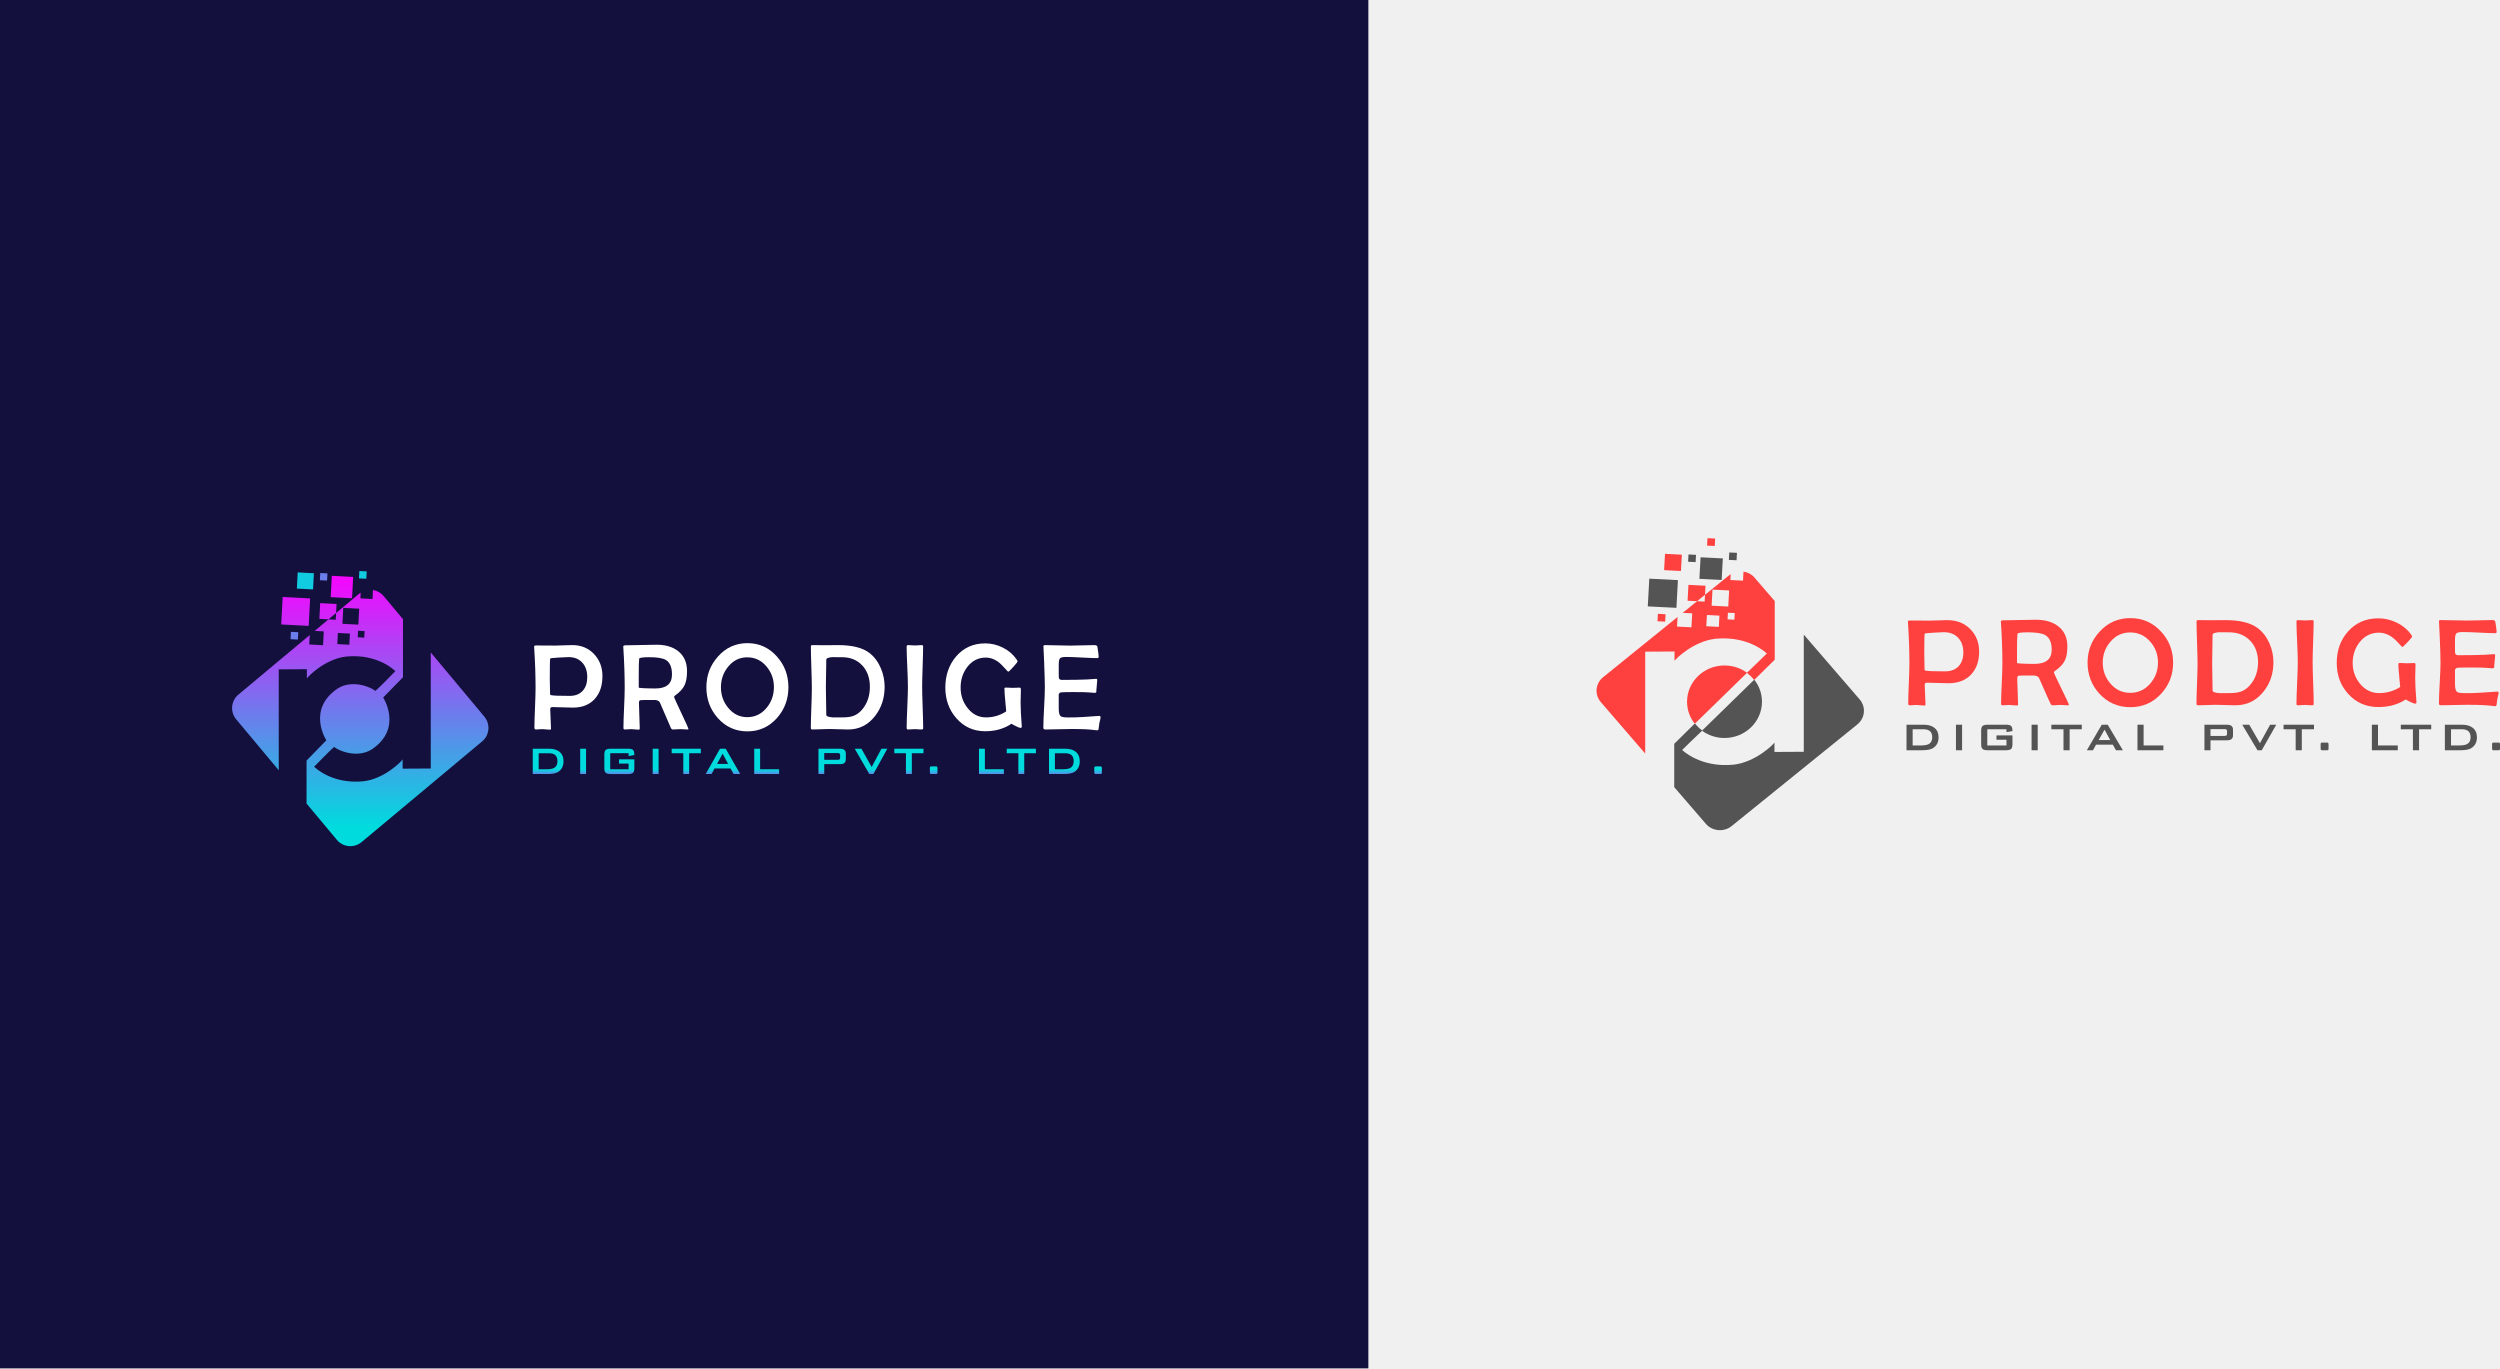
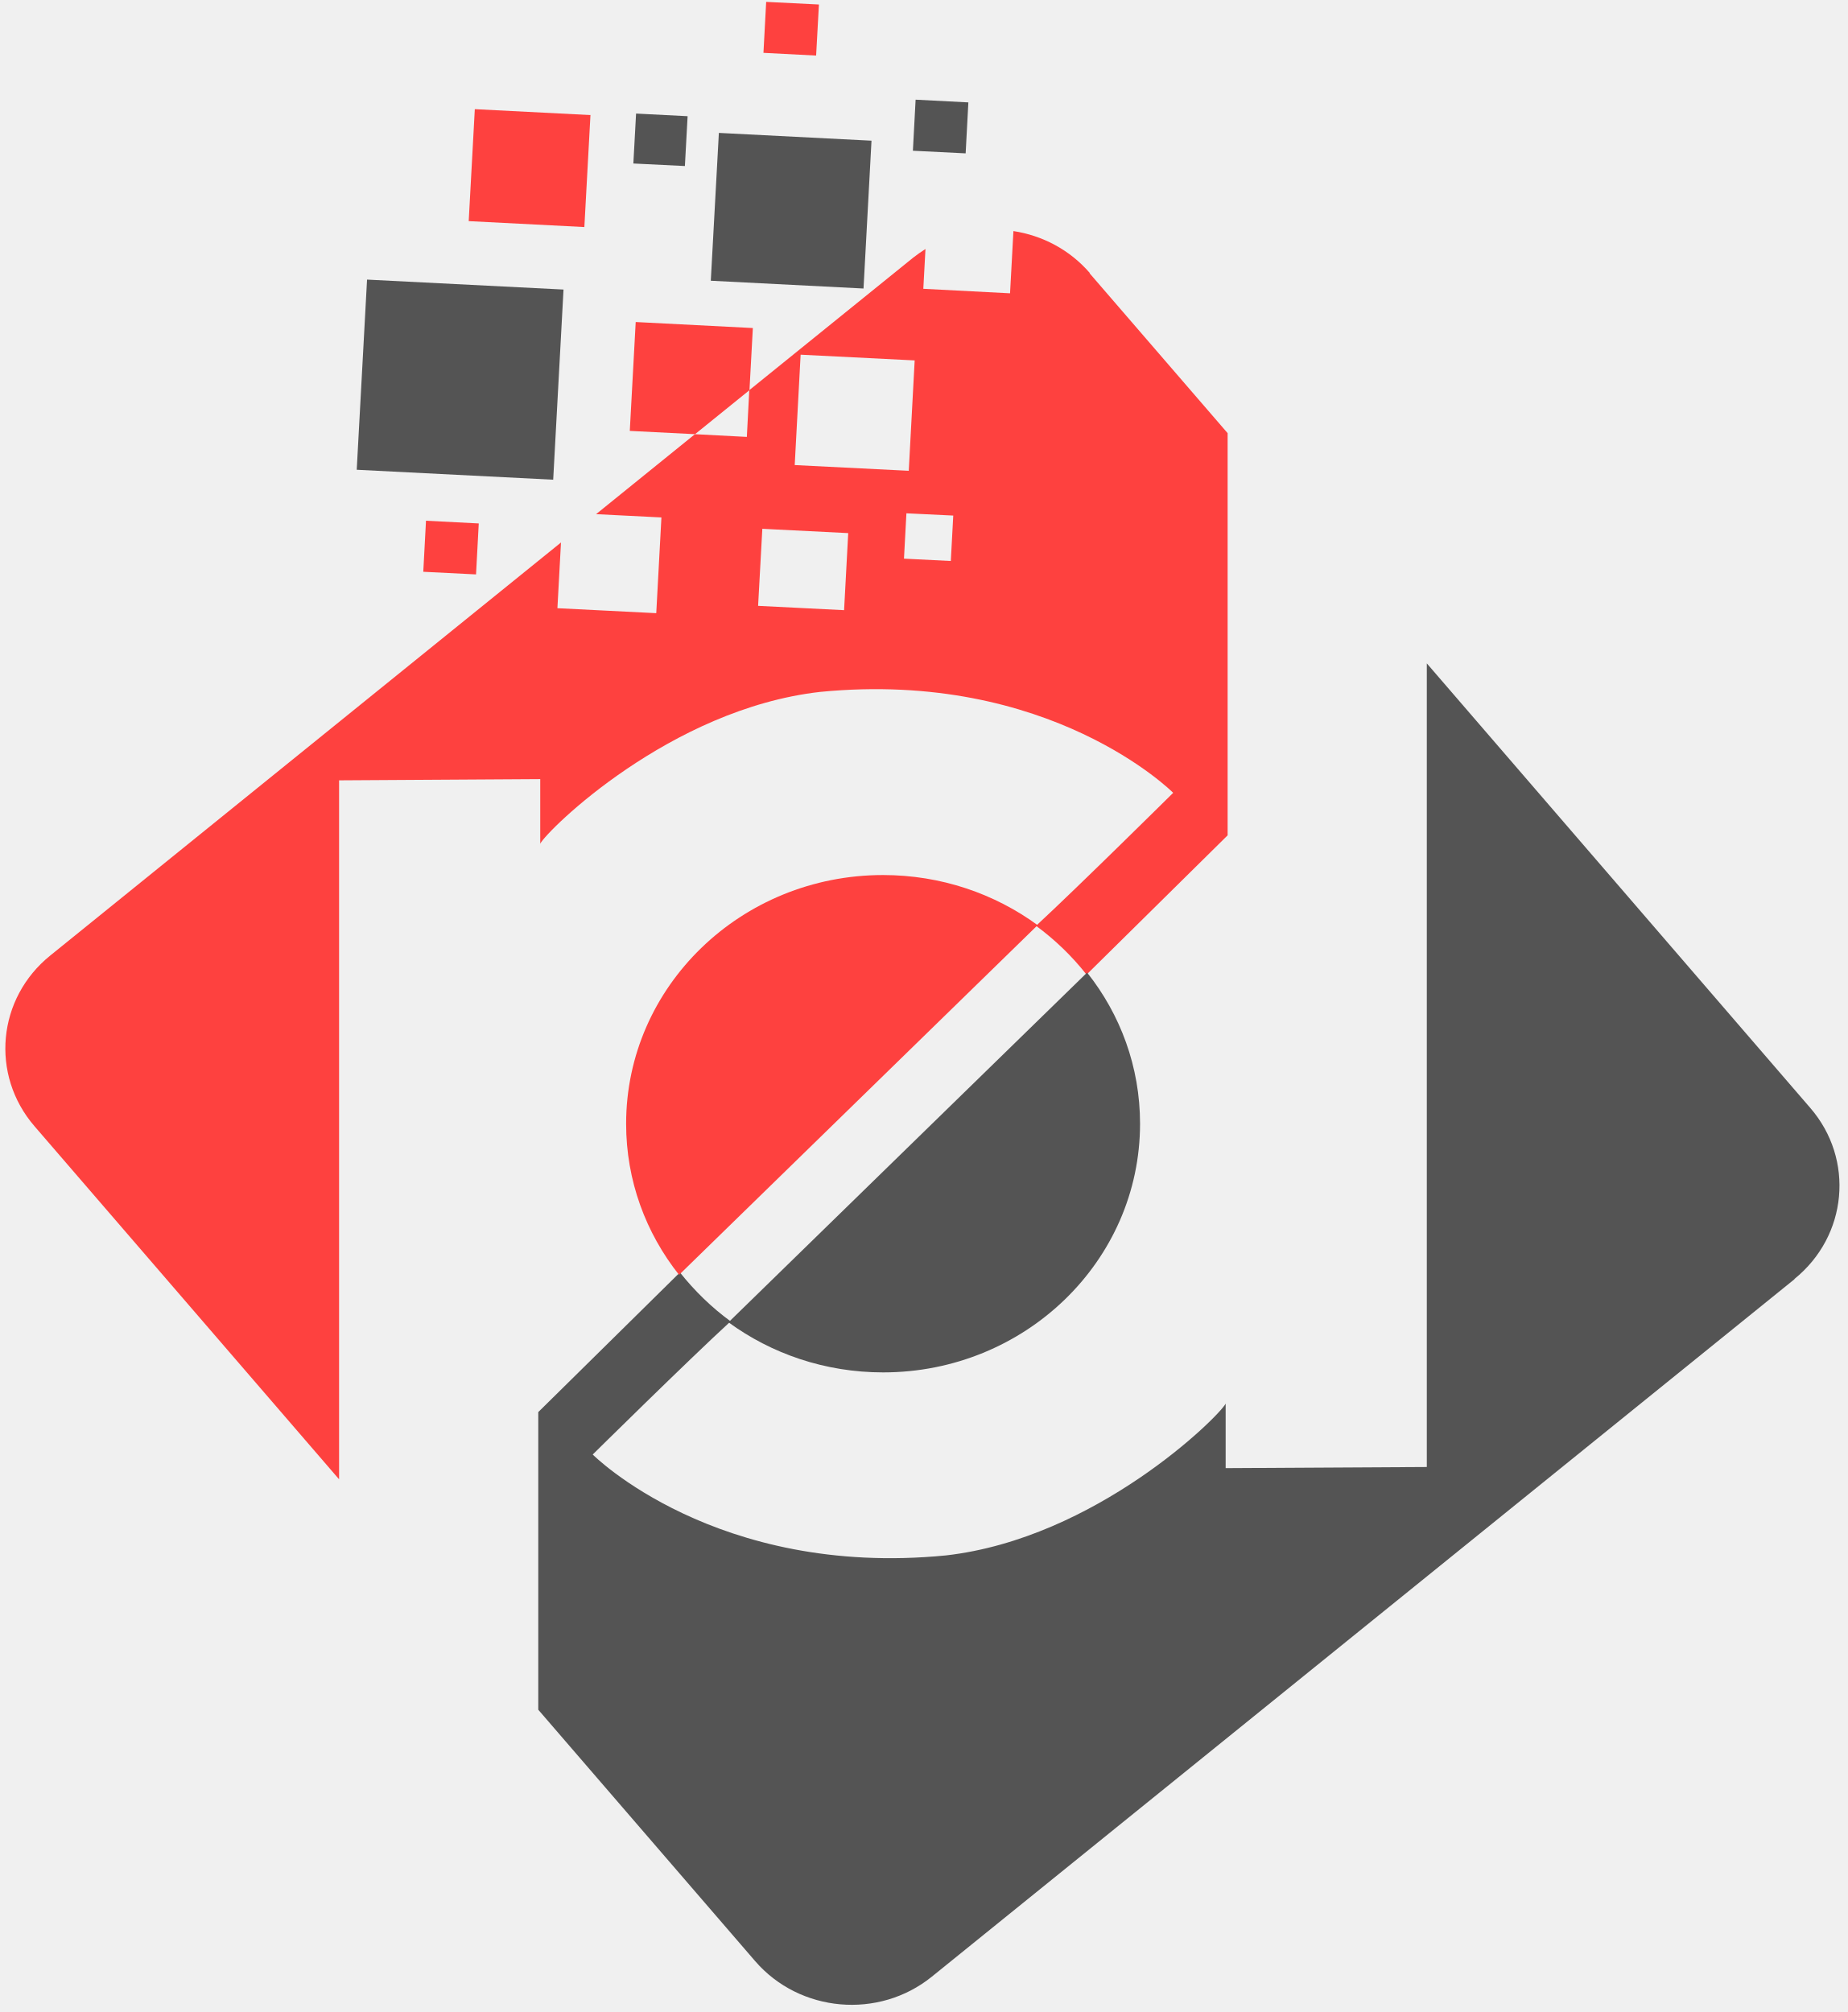
- <svg xmlns="http://www.w3.org/2000/svg" xmlns:xlink="http://www.w3.org/1999/xlink" id="Layer_1" viewBox="0 0 1827 1000">
-   <defs>
-     <linearGradient id="linear-gradient" x1="400.58" y1="571.98" x2="400.58" y2="562.24" gradientUnits="userSpaceOnUse">
-       <stop offset="0" stop-color="#fc00ff" />
-       <stop offset="1" stop-color="#00dbde" />
-     </linearGradient>
-     <linearGradient id="linear-gradient-2" x1="426.15" x2="426.15" y2="562.24" xlink:href="#linear-gradient" />
-     <linearGradient id="linear-gradient-3" x1="452.63" y1="571.98" x2="452.63" y2="562.24" xlink:href="#linear-gradient" />
-     <linearGradient id="linear-gradient-4" x1="479.14" y1="571.98" x2="479.14" y2="562.24" xlink:href="#linear-gradient" />
-     <linearGradient id="linear-gradient-5" x1="501.52" y1="571.98" x2="501.52" y2="562.24" xlink:href="#linear-gradient" />
-     <linearGradient id="linear-gradient-6" x1="528.34" y1="571.98" x2="528.34" y2="562.24" xlink:href="#linear-gradient" />
-     <linearGradient id="linear-gradient-7" x1="560.28" y1="571.98" x2="560.28" y2="562.24" xlink:href="#linear-gradient" />
-     <linearGradient id="linear-gradient-8" x1="608.14" y1="571.98" x2="608.14" y2="562.24" xlink:href="#linear-gradient" />
-     <linearGradient id="linear-gradient-9" x1="636.53" y1="571.98" x2="636.53" y2="562.24" xlink:href="#linear-gradient" />
-     <linearGradient id="linear-gradient-10" x1="664.23" y1="571.98" x2="664.23" y2="562.24" xlink:href="#linear-gradient" />
-     <linearGradient id="linear-gradient-11" x1="682.33" y1="571.98" x2="682.33" y2="562.24" xlink:href="#linear-gradient" />
-     <linearGradient id="linear-gradient-12" x1="724.54" y1="571.98" x2="724.54" y2="562.24" xlink:href="#linear-gradient" />
-     <linearGradient id="linear-gradient-13" x1="746.39" y1="571.98" x2="746.39" y2="562.24" xlink:href="#linear-gradient" />
-     <linearGradient id="linear-gradient-14" x1="777.85" y1="571.98" x2="777.85" y2="562.24" xlink:href="#linear-gradient" />
-     <linearGradient id="linear-gradient-15" x1="802.47" y1="571.98" x2="802.47" y2="562.24" xlink:href="#linear-gradient" />
-     <linearGradient id="linear-gradient-16" x1="263.29" y1="414.6" x2="263.29" y2="604.5" xlink:href="#linear-gradient" />
-     <linearGradient id="linear-gradient-17" x1="216.06" y1="415.17" x2="216.06" y2="631.46" gradientTransform="translate(-23.11 11.93) rotate(-3)" xlink:href="#linear-gradient" />
-     <linearGradient id="linear-gradient-18" x1="249.87" y1="415.18" x2="249.87" y2="631.47" gradientTransform="translate(-22.13 13.68) rotate(-3)" xlink:href="#linear-gradient" />
-     <linearGradient id="linear-gradient-19" x1="239.68" y1="415.78" x2="239.68" y2="627.04" xlink:href="#linear-gradient" />
-   </defs>
-   <rect width="1000" height="1000" style="fill:#13103d;" />
-   <g>
-     <g>
-       <g>
-         <path d="M440.25,494.22c0,6.89-1.86,12.39-5.58,16.53-3.84,4.25-9.16,6.37-15.95,6.37-1.67,0-4.2-.07-7.58-.2s-5.93-.2-7.63-.2c-.94,0-1.41,.6-1.41,1.8,0,1.55,.09,3.88,.29,6.99,.19,3.11,.29,5.44,.29,6.99,0,.5-.28,.75-.83,.75-.62,0-1.55-.07-2.79-.2-1.25-.13-2.18-.2-2.79-.2-.53,0-1.3,.04-2.33,.13-1.03,.09-1.79,.13-2.29,.13-.73,0-1.1-.45-1.1-1.36,0-3.19,.14-8.01,.42-14.46,.28-6.45,.42-11.28,.42-14.5,0-9.14-.34-18.96-1.01-29.45l-.04-.66c-.03-.64,.35-.97,1.14-.97,1.58,0,3.96,.02,7.14,.04,3.18,.03,5.57,.04,7.19,.04,1.38,0,3.44-.06,6.2-.18,2.75-.12,4.82-.18,6.2-.18,6.48,0,11.79,2.2,15.95,6.59,4.07,4.31,6.11,9.7,6.11,16.17Zm-11.08,.66c0-4.4-1.19-7.91-3.56-10.55-2.46-2.75-5.86-4.13-10.2-4.13-1.35,0-3.75,.12-7.21,.35-3.96,.23-5.99,.47-6.11,.7-.21,.35-.31,5.39-.31,15.12,0,1.23,.04,3.08,.11,5.54,.07,2.46,.11,4.31,.11,5.54,0,.26,.32,.47,.97,.62,1.61,.32,6.08,.48,13.4,.48,4.1,0,7.3-1.27,9.58-3.82,2.14-2.43,3.21-5.71,3.21-9.84Z" style="fill:#fff;" />
-         <path d="M503.13,532.76c0,.23-.23,.35-.7,.35-.56,0-1.41-.04-2.55-.13-1.14-.09-1.99-.13-2.55-.13-.62,0-1.53,.04-2.75,.13-1.22,.09-2.13,.13-2.75,.13-.67,0-1.19-.37-1.54-1.1-.94-1.99-3.6-8.16-8-18.5-.44-1.05-1.51-1.7-3.21-1.93-.38-.03-1.71-.04-4-.04-4.04,0-6.45,.06-7.21,.18-.62,.09-.92,.83-.92,2.24,0,2.05,.09,5.12,.29,9.21,.19,4.09,.29,7.14,.29,9.16,0,.62-.29,.92-.88,.92s-1.47-.07-2.66-.2c-1.19-.13-2.09-.2-2.7-.2-.5,0-1.26,.04-2.29,.13-1.03,.09-1.79,.13-2.29,.13-.73,0-1.1-.34-1.1-1.01,0-3.25,.15-8.14,.46-14.66,.31-6.52,.46-11.4,.46-14.66,0-9.26-.34-19.13-1.01-29.62l-.04-.7c-.03-.59,.59-.88,1.85-.88,2.52,0,6.29-.07,11.32-.2,5.02-.13,8.78-.2,11.27-.2,6.5,0,11.72,1.55,15.65,4.66,4.34,3.43,6.51,8.29,6.51,14.59,0,4.34-.59,7.75-1.76,10.24-1.23,2.64-3.52,5.14-6.86,7.52-.56,.38-.84,.75-.84,1.1,0,.41,1.75,4.31,5.25,11.69s5.25,11.31,5.25,11.78Zm-12.04-39.86c0-5.3-1.52-8.85-4.57-10.64-2.26-1.32-6.31-1.98-12.17-1.98-4.75,0-7.16,.38-7.25,1.14-.21,1.58-.31,5.82-.31,12.7v8.39c.09,.06,.28,.12,.57,.18,.53,.06,1.39,.13,2.59,.22,2.78,.15,5.79,.22,9.01,.22,8.09,0,12.13-3.41,12.13-10.24Z" style="fill:#fff;" />
-         <path d="M576.17,502.26c0,8.7-2.78,16.19-8.35,22.46-5.8,6.5-13.01,9.76-21.62,9.76s-15.85-3.24-21.62-9.71c-5.57-6.24-8.35-13.74-8.35-22.5s2.81-16.16,8.44-22.46c5.8-6.53,12.98-9.8,21.54-9.8s15.78,3.27,21.58,9.8c5.6,6.27,8.39,13.76,8.39,22.46Zm-10.59-.13c0-5.74-1.79-10.74-5.36-14.99-3.75-4.51-8.45-6.77-14.11-6.77s-10.26,2.29-13.98,6.86c-3.52,4.28-5.27,9.29-5.27,15.03s1.76,10.71,5.27,14.99c3.72,4.57,8.38,6.86,13.98,6.86s10.4-2.29,14.15-6.86c3.54-4.28,5.32-9.32,5.32-15.12Z" style="fill:#fff;" />
-         <path d="M646.48,501.95c0,8.23-2.34,15.35-7.03,21.36-5.1,6.53-11.63,9.8-19.6,9.8-1.52,0-3.82-.06-6.88-.18-3.06-.12-5.35-.18-6.88-.18-1.38,0-3.45,.06-6.22,.18-2.77,.12-4.84,.18-6.22,.18-.73,0-1.1-.37-1.1-1.1,0-3.19,.12-8.01,.37-14.46,.25-6.45,.37-11.28,.37-14.5,0-3.4-.12-8.51-.35-15.34-.23-6.83-.35-11.94-.35-15.34,0-.62,.38-.92,1.14-.92,1.08,0,2.7,.02,4.86,.04,2.15,.03,3.77,.04,4.86,.04,1,0,2.52-.01,4.57-.04,2.05-.03,3.6-.04,4.66-.04,10.17,0,17.74,1.92,22.72,5.76,3.57,2.75,6.34,6.46,8.31,11.12,1.85,4.34,2.77,8.88,2.77,13.62Zm-10.77,0c0-6.33-1.8-11.49-5.41-15.47-3.75-4.13-8.76-6.2-15.03-6.2-5.19,0-7.28-.03-6.28-.09-3.43,.18-5.14,.81-5.14,1.89,0,2.26-.05,5.63-.15,10.13-.1,4.5-.15,7.87-.15,10.13s.05,5.57,.15,10.02c.1,4.45,.15,7.79,.15,10.02,0,1.11,1.76,1.76,5.27,1.93-.47-.03,1.67-.04,6.42-.04,3.37,0,6.05-.35,8.04-1.05,2.46-.88,4.67-2.51,6.64-4.88,3.66-4.45,5.49-9.92,5.49-16.39Z" style="fill:#fff;" />
-         <path d="M674.68,532.19c0,.62-.43,.92-1.28,.92-.53,0-1.33-.04-2.42-.13-1.08-.09-1.89-.13-2.42-.13-.56,0-1.38,.04-2.46,.13-1.08,.09-1.89,.13-2.42,.13-.73,0-1.1-.34-1.1-1.01,0-3.34,.15-8.37,.46-15.1,.31-6.72,.46-11.77,.46-15.14s-.15-8.14-.46-14.66c-.31-6.52-.46-11.4-.46-14.66,0-.73,.34-1.1,1.01-1.1,.56,0,1.41,.04,2.55,.13,1.14,.09,2.01,.13,2.59,.13,.53,0,1.32-.04,2.37-.13,1.05-.09,1.85-.13,2.37-.13,.76,0,1.14,.29,1.14,.88,0,3.28-.12,8.2-.35,14.77-.23,6.56-.35,11.49-.35,14.77s.12,8.42,.37,15.16c.25,6.74,.37,11.79,.37,15.16Z" style="fill:#fff;" />
-         <path d="M746.71,530.96c.06,.64-.31,.97-1.1,.97-.44,0-1.5-.42-3.19-1.25-1.68-.83-2.76-1.43-3.23-1.78-5.39,3.66-11.78,5.49-19.16,5.49-8.61,0-15.71-3.22-21.27-9.67-5.27-6.09-7.91-13.52-7.91-22.28s2.59-16.5,7.78-22.59c5.48-6.45,12.61-9.67,21.4-9.67,4.51,0,8.86,1.06,13.03,3.19,4.18,2.12,7.51,5.03,10,8.72,.38,.56,.57,.98,.57,1.27,0,.41-1.05,1.77-3.14,4.07-2.1,2.3-3.3,3.45-3.63,3.45-.23,0-1.13-.89-2.68-2.68-1.88-2.17-3.66-3.82-5.36-4.97-2.67-1.79-5.45-2.68-8.35-2.68-5.54,0-10.08,2.31-13.62,6.94-3.22,4.22-4.83,9.2-4.83,14.94s1.65,10.55,4.97,14.85c3.6,4.66,8.13,6.99,13.58,6.99s10.28-1.46,14.77-4.39c-.06-.79-.31-3.57-.75-8.35-.35-3.4-.53-6.17-.53-8.31,0-.5,.32-.75,.97-.75,.56,0,1.39,.04,2.51,.11,1.11,.07,1.95,.11,2.51,.11s1.41-.03,2.55-.09c1.14-.06,1.99-.09,2.55-.09,.62,0,.92,.47,.92,1.41,0,1.03-.04,2.57-.11,4.64-.07,2.07-.11,3.61-.11,4.64,0,4.22,.28,9.93,.83,17.14l.04,.62Z" style="fill:#fff;" />
-         <path d="M804.27,524.28c0,.47-.12,1.14-.35,2.02-.26,1.11-.43,1.79-.48,2.02-.09,1.05-.29,2.59-.62,4.61-.15,.53-.53,.79-1.14,.79-.29,0-.85-.06-1.67-.18-3.6-.53-9.18-.79-16.74-.79-2.14,0-5.36,.06-9.67,.18-4.31,.12-7.53,.18-9.67,.18-.97,0-1.45-.42-1.45-1.27,0-3.28,.18-8.21,.55-14.79,.37-6.58,.55-11.51,.55-14.79s-.18-9.57-.53-18.68c-.06-2.34-.22-5.85-.48-10.5l-.04-.62c-.03-.67,.35-1.01,1.14-1.01,2.05,0,5.13,.06,9.23,.18,4.1,.12,7.18,.18,9.23,.18s4.9-.06,8.81-.18c3.91-.12,6.85-.18,8.81-.18,1.38,0,2.12,.43,2.24,1.27,.61,3.87,.92,6.27,.92,7.21,0,.67-.32,1.01-.97,1.01-2.49,0-6.26-.14-11.32-.42-5.05-.28-8.86-.42-11.4-.42-2.4,0-3.92,.32-4.55,.97-.63,.64-.94,2.24-.94,4.79v6.55c0,1.79,.04,2.83,.13,3.12,.26,.91,1.02,1.36,2.29,1.36,.35,0,.85-.01,1.49-.04h1.49c5.74,0,10.9-.1,15.47-.31,1.79-.06,3.9-.21,6.33-.44,.61-.06,.92,.21,.92,.79,0,.94-.11,2.37-.33,4.31s-.33,3.38-.33,4.35c0,.53-.44,.79-1.32,.79-.35,0-1.65-.1-3.91-.31-1.64-.18-5.33-.26-11.07-.26-4.83,0-7.9,.06-9.19,.18-1.17,.09-1.85,.7-2.02,1.85,.03-.2,.04,.92,.04,3.38v6.5c0,3.05,.47,4.95,1.41,5.71,.73,.62,2.56,.92,5.49,.92l4.83-.04c2.05,0,7.81-.35,17.27-1.05l.66-.04c.59-.06,.88,.31,.88,1.1Z" style="fill:#fff;" />
-       </g>
-       <g>
-         <path d="M411.82,556.31c0,3.58-1.36,6.22-4.09,7.92-1.55,.96-4.09,1.43-7.6,1.43h-10.79v-18.49h11.9c3.2,0,5.71,.72,7.53,2.15,2.03,1.58,3.05,3.91,3.05,6.99Zm-4.44-.07c0-3.85-2.03-5.77-6.09-5.77h-7.63v11.72h5.55c2.63,0,4.54-.33,5.73-1,1.62-.91,2.44-2.56,2.44-4.94Z" style="fill:url(#linear-gradient);" />
-         <path d="M428.3,565.66h-4.3v-18.49h4.3v18.49Z" style="fill:url(#linear-gradient-2);" />
-         <path d="M463.59,561.29c0,1.72-.33,2.88-.99,3.48-.66,.6-1.86,.9-3.6,.9h-12.76c-1.74,0-2.94-.3-3.6-.9-.66-.6-.99-1.76-.99-3.48v-9.75c0-1.72,.33-2.88,.99-3.48,.66-.6,1.86-.9,3.6-.9h12.76c1.84,0,3.06,.32,3.67,.95,.61,.63,.91,1.86,.91,3.67l-4.19,.75v-2.08h-13.44v11.72h13.44v-4.12h-7.02v-3.15h11.21v6.38Z" style="fill:url(#linear-gradient-3);" />
-         <path d="M481.29,565.66h-4.3v-18.49h4.3v18.49Z" style="fill:url(#linear-gradient-4);" />
-         <path d="M512.18,550.46h-8.53v15.19h-4.3v-15.19h-8.49v-3.3h21.32v3.3Z" style="fill:url(#linear-gradient-5);" />
-         <path d="M540.95,565.66h-4.84l-2.22-4.05h-11.72l-2.15,4.05h-4.3l10.46-18.49h4.16l10.61,18.49Zm-8.85-7.38l-3.98-7.52-4.12,7.52h8.1Z" style="fill:url(#linear-gradient-6);" />
-         <path d="M569.37,565.66h-18.17v-18.49h4.3v15.01h13.87v3.48Z" style="fill:url(#linear-gradient-7);" />
-         <path d="M618.13,554.87c0,2.39-1.39,3.58-4.16,3.58h-11.61v7.2h-4.23v-18.49h15.84c2.77,0,4.16,1.19,4.16,3.58v4.12Zm-4.16-1.07v-1.97c0-.62-.18-1.03-.54-1.22-.26-.17-.73-.25-1.4-.25h-9.67v4.91h9.67c.67,0,1.13-.08,1.4-.25,.36-.19,.54-.6,.54-1.22Z" style="fill:url(#linear-gradient-8);" />
-         <path d="M648.45,547.17l-10.18,18.49h-2.97l-10.68-18.49h4.91l7.49,13.37,7.13-13.37h4.3Z" style="fill:url(#linear-gradient-9);" />
-         <path d="M674.89,550.46h-8.53v15.19h-4.3v-15.19h-8.49v-3.3h21.32v3.3Z" style="fill:url(#linear-gradient-10);" />
-         <path d="M685.1,564.33c0,.57-.07,.94-.21,1.09-.14,.16-.51,.23-1.11,.23h-3.37c-.57,0-.86-.44-.86-1.33v-2.9c0-.57,.07-.94,.22-1.09,.14-.16,.51-.23,1.11-.23h3.37c.57,0,.86,.44,.86,1.33v2.9Z" style="fill:url(#linear-gradient-11);" />
-         <path d="M733.62,565.66h-18.17v-18.49h4.3v15.01h13.87v3.48Z" style="fill:url(#linear-gradient-12);" />
-         <path d="M757.05,550.46h-8.53v15.19h-4.3v-15.19h-8.49v-3.3h21.32v3.3Z" style="fill:url(#linear-gradient-13);" />
-         <path d="M789.09,556.31c0,3.58-1.36,6.22-4.09,7.92-1.55,.96-4.09,1.43-7.6,1.43h-10.79v-18.49h11.9c3.2,0,5.71,.72,7.53,2.15,2.03,1.58,3.05,3.91,3.05,6.99Zm-4.44-.07c0-3.85-2.03-5.77-6.09-5.77h-7.63v11.72h5.55c2.63,0,4.54-.33,5.73-1,1.62-.91,2.44-2.56,2.44-4.94Z" style="fill:url(#linear-gradient-14);" />
-         <path d="M805.25,564.33c0,.57-.07,.94-.21,1.09-.14,.16-.51,.23-1.11,.23h-3.37c-.57,0-.86-.44-.86-1.33v-2.9c0-.57,.07-.94,.22-1.09,.14-.16,.51-.23,1.11-.23h3.37c.57,0,.86,.44,.86,1.33v2.9Z" style="fill:url(#linear-gradient-15);" />
-       </g>
-     </g>
-     <g>
-       <path d="M353.98,523.73l-39.18-46.91v84.8l-20.55,.12v-6.81c-.71,1.43-13.26,14.22-28.57,16.02-23.54,2.39-36.09-10.64-36.09-10.64,0,0,11.59-11.95,14.58-14.46,2.87,2.51,16.37,8.6,27.37,1.91,23.18-15.42,8.48-38.01,8.48-38.01l14.47-14.81v-42.44l-14.1-16.88c-2.07-2.47-4.86-3.96-7.81-4.43l-.35,6.57-8.85-.47,.22-4.2c-.43,.27-.85,.58-1.26,.92l-16.73,13.97-.25,4.93-5.31-.28-10.1,8.44,6.68,.35-.53,10.1-10.1-.54,.37-6.92-52.15,43.56c-5.43,4.53-6.16,12.61-1.63,18.04l31.12,37.26v-73.76l20.55-.12v6.81c.71-1.44,13.26-14.22,28.57-16.02,23.54-2.39,36.09,10.64,36.09,10.64,0,0-11.59,11.95-14.58,14.46-2.87-2.51-16.37-8.6-27.37-1.92-23.18,15.42-8.48,38.01-8.48,38.01l-14.46,14.82v31.4l22.16,26.54c4.54,5.43,12.62,6.16,18.05,1.63l88.12-73.6c5.43-4.54,6.15-12.62,1.62-18.05Zm-98.69-52.56l-8.78-.46,.43-8.14,8.77,.46-.42,8.14Zm-5.04-15.3l.61-11.65,11.65,.61-.61,11.65-11.65-.61Zm15.95,10.12l-4.78-.25,.24-4.78,4.79,.24-.25,4.79Z" style="fill:url(#linear-gradient-16);" />
-       <g>
-         <rect x="206.01" y="436.8" width="20.1" height="20.1" transform="translate(23.7 -10.7) rotate(3)" style="fill:url(#linear-gradient-17);" />
-         <rect x="217.23" y="418.61" width="11.84" height="11.84" transform="translate(22.54 -11.1) rotate(3)" style="fill:#11cce0;" />
-         <rect x="233.89" y="418.9" width="5.27" height="5.27" transform="translate(22.4 -11.81) rotate(3)" style="fill:#6b7eec;" />
-         <rect x="242.06" y="421.21" width="15.62" height="15.62" transform="translate(22.81 -12.5) rotate(3)" style="fill:url(#linear-gradient-18);" />
-         <polygon points="245.96 441.4 245.61 447.96 240.05 452.61 233.39 452.26 233.99 440.77 245.96 441.4" style="fill:url(#linear-gradient-19);" />
-         <rect x="262.45" y="417.45" width="5.39" height="5.39" transform="translate(22.37 -13.31) rotate(3)" style="fill:#11cce0;" />
-         <rect x="212.43" y="461.88" width="5.39" height="5.39" transform="translate(24.63 -10.63) rotate(3)" style="fill:#6b7eec;" />
-       </g>
-     </g>
-   </g>
-   <g>
-     <path d="M1423.35,453.18c-1.44,0-3.59,.06-6.46,.18-2.87,.12-5.03,.18-6.46,.18-1.68,0-4.18-.01-7.49-.04-3.32-.03-5.8-.04-7.45-.04-.83,0-1.22,.33-1.19,.98l.05,.67c.7,10.59,1.05,20.5,1.05,29.73,0,3.26-.15,8.14-.44,14.64-.29,6.51-.44,11.37-.44,14.6,0,.92,.38,1.38,1.15,1.38,.52,0,1.31-.04,2.38-.13,1.07-.09,1.88-.13,2.43-.13,.64,0,1.61,.07,2.91,.2,1.3,.13,2.27,.2,2.91,.2,.58,0,.87-.25,.87-.75,0-1.57-.1-3.92-.3-7.06-.2-3.14-.3-5.49-.3-7.06,0-1.21,.49-1.82,1.47-1.82,1.77,0,4.42,.07,7.95,.2,3.53,.13,6.16,.2,7.91,.2,7.09,0,12.63-2.14,16.64-6.43,3.88-4.17,5.82-9.73,5.82-16.68,0-6.54-2.12-11.98-6.37-16.33-4.34-4.44-9.88-6.66-16.64-6.66Zm8.11,33.59c-2.38,2.57-5.71,3.86-9.99,3.86-7.64,0-12.3-.16-13.98-.49-.67-.15-1.01-.35-1.01-.62,0-1.24-.04-3.11-.11-5.59-.08-2.48-.11-4.35-.11-5.59,0-9.82,.11-14.91,.32-15.26,.12-.24,2.25-.47,6.37-.71,3.6-.24,6.11-.36,7.52-.36,4.52,0,8.07,1.39,10.63,4.17,2.47,2.66,3.71,6.21,3.71,10.65,0,4.17-1.12,7.48-3.35,9.94Z" style="fill:#fe413f;" />
-     <path d="M1503.02,515.3c1.27-.09,2.22-.13,2.87-.13,.58,0,1.47,.04,2.66,.13,1.19,.09,2.08,.13,2.66,.13,.49,0,.73-.12,.73-.36,0-.47-1.83-4.44-5.48-11.89-3.65-7.45-5.48-11.39-5.48-11.8,0-.36,.29-.72,.87-1.11,3.48-2.4,5.87-4.93,7.15-7.59,1.22-2.51,1.83-5.96,1.83-10.34,0-6.36-2.26-11.27-6.78-14.73-4.09-3.14-9.53-4.7-16.32-4.7-2.6,0-6.52,.07-11.76,.2-5.24,.13-9.17,.2-11.8,.2-1.31,0-1.96,.3-1.93,.89l.05,.71c.7,10.59,1.05,20.56,1.05,29.91,0,3.28-.16,8.22-.48,14.8-.32,6.58-.48,11.51-.48,14.8,0,.68,.38,1.02,1.15,1.02,.52,0,1.31-.04,2.38-.13,1.07-.09,1.86-.13,2.38-.13,.64,0,1.58,.07,2.82,.2,1.24,.13,2.16,.2,2.77,.2s.92-.31,.92-.93c0-2.04-.1-5.12-.3-9.25-.2-4.13-.3-7.23-.3-9.3,0-1.42,.32-2.17,.96-2.26,.8-.12,3.3-.18,7.52-.18,2.38,0,3.77,.02,4.17,.04,1.77,.24,2.89,.89,3.35,1.95,4.58,10.44,7.36,16.67,8.34,18.68,.37,.74,.9,1.11,1.6,1.11,.64,0,1.6-.04,2.86-.13Zm-16.29-30.13c-3.36,0-6.49-.07-9.4-.22-1.25-.09-2.15-.16-2.7-.22-.31-.06-.5-.12-.6-.18v-8.48c0-6.95,.11-11.23,.32-12.82,.09-.77,2.61-1.15,7.56-1.15,6.11,0,10.34,.67,12.7,2,3.18,1.8,4.77,5.38,4.77,10.74,0,6.89-4.22,10.34-12.65,10.34Z" style="fill:#fe413f;" />
-     <path d="M1556.85,451.71c-8.92,0-16.41,3.3-22.46,9.9-5.87,6.36-8.8,13.92-8.8,22.67s2.9,16.42,8.71,22.72c6.02,6.54,13.54,9.81,22.55,9.81s16.5-3.28,22.55-9.85c5.81-6.33,8.71-13.89,8.71-22.67s-2.92-16.34-8.75-22.67c-6.05-6.6-13.55-9.9-22.5-9.9Zm14.67,47.7c-3.91,4.61-8.83,6.92-14.76,6.92s-10.7-2.31-14.58-6.92c-3.67-4.32-5.5-9.36-5.5-15.13s1.83-10.86,5.5-15.18c3.88-4.61,8.74-6.92,14.58-6.92s10.8,2.28,14.71,6.83c3.73,4.29,5.59,9.33,5.59,15.13s-1.85,10.95-5.55,15.26Z" style="fill:#fe413f;" />
-     <path d="M1622.17,462.02c.06,0,.1,0,.16-.01-.07,0-.12,0-.16,.01Z" style="fill:#fe413f;" />
-     <path d="M1654.09,505.54c4.89-6.06,7.33-13.25,7.33-21.57,0-4.79-.96-9.38-2.89-13.76-2.05-4.7-4.93-8.45-8.66-11.23-5.19-3.88-13.09-5.81-23.7-5.81-1.1,0-2.72,.02-4.86,.04-2.14,.03-3.73,.04-4.77,.04-1.13,0-2.82-.01-5.06-.04-2.25-.03-3.93-.04-5.06-.04-.8,0-1.19,.31-1.19,.93,0,3.43,.12,8.59,.37,15.49,.24,6.89,.37,12.05,.37,15.49,0,3.25-.13,8.14-.39,14.64-.26,6.51-.39,11.38-.39,14.6,0,.74,.38,1.11,1.15,1.11,1.44,0,3.6-.06,6.48-.18,2.89-.12,5.05-.18,6.49-.18,1.59,0,3.98,.06,7.17,.18,3.19,.12,5.58,.18,7.17,.18,8.31,0,15.13-3.3,20.44-9.9Zm-9.63-5.01c-2.05,2.4-4.35,4.04-6.92,4.93-2.08,.71-4.87,1.06-8.39,1.06-4.95,0-7.18,.02-6.69,.04-3.67-.18-5.5-.83-5.5-1.95,0-2.25-.05-5.62-.16-10.12-.11-4.5-.16-7.87-.16-10.12s.05-5.69,.16-10.23c.11-4.54,.16-7.95,.16-10.23,0-1.08,1.74-1.71,5.2-1.9,.04,0,.09,0,.16-.01-.06,0-.1,0-.16,.01-.58,.05,1.66,.08,6.71,.08,6.54,0,11.76,2.09,15.68,6.26,3.76,4.02,5.64,9.23,5.64,15.62s-1.91,12.06-5.73,16.55Z" style="fill:#fe413f;" />
-     <path d="M1678.24,514.41c0,.68,.38,1.02,1.15,1.02,.55,0,1.39-.04,2.52-.13,1.13-.09,1.99-.13,2.57-.13,.55,0,1.39,.04,2.52,.13,1.13,.09,1.97,.13,2.52,.13,.89,0,1.33-.31,1.33-.93,0-3.4-.13-8.5-.39-15.31-.26-6.8-.39-11.91-.39-15.31s.12-8.28,.37-14.91c.24-6.63,.37-11.6,.37-14.91,0-.59-.4-.89-1.19-.89-.55,0-1.37,.04-2.47,.13-1.1,.09-1.92,.13-2.48,.13-.61,0-1.51-.04-2.7-.13-1.19-.09-2.08-.13-2.66-.13-.7,0-1.05,.37-1.05,1.11,0,3.28,.16,8.22,.48,14.8,.32,6.58,.48,11.51,.48,14.8s-.16,8.5-.48,15.29c-.32,6.79-.48,11.87-.48,15.24Z" style="fill:#fe413f;" />
-     <path d="M1758.11,511.17c.49,.35,1.61,.95,3.37,1.8,1.76,.84,2.86,1.26,3.32,1.26,.82,0,1.21-.32,1.15-.98l-.05-.62c-.58-7.28-.87-13.05-.87-17.31,0-1.04,.04-2.6,.11-4.68,.08-2.09,.11-3.65,.11-4.68,0-.95-.32-1.42-.96-1.42-.58,0-1.47,.03-2.66,.09-1.19,.06-2.08,.09-2.66,.09s-1.45-.04-2.61-.11c-1.16-.07-2.03-.11-2.61-.11-.67,0-1.01,.25-1.01,.75,0,2.16,.18,4.96,.55,8.39,.46,4.82,.72,7.63,.78,8.43-4.68,2.96-9.81,4.44-15.4,4.44s-10.4-2.35-14.16-7.06c-3.45-4.35-5.18-9.35-5.18-15s1.68-10.83,5.04-15.09c3.7-4.67,8.43-7.01,14.21-7.01,3.03,0,5.93,.9,8.71,2.71,1.77,1.15,3.64,2.83,5.59,5.01,1.62,1.8,2.55,2.71,2.8,2.71,.34,0,1.6-1.16,3.78-3.48,2.18-2.32,3.28-3.69,3.28-4.1,0-.3-.2-.72-.6-1.29-2.6-3.73-6.07-6.66-10.43-8.81-4.35-2.14-8.88-3.22-13.59-3.22-9.17,0-16.61,3.25-22.32,9.76-5.41,6.15-8.11,13.76-8.11,22.81s2.75,16.34,8.25,22.5c5.81,6.51,13.2,9.76,22.18,9.76,7.7,0,14.36-1.85,19.98-5.55Z" style="fill:#fe413f;" />
-     <path d="M1804.07,515.08c7.88,0,13.7,.27,17.46,.8,.86,.12,1.44,.18,1.74,.18,.64,0,1.04-.27,1.19-.8,.34-2.04,.55-3.59,.64-4.66,.06-.24,.23-.92,.5-2.04,.24-.89,.37-1.57,.37-2.04,0-.8-.31-1.17-.92-1.11l-.69,.04c-9.87,.71-15.87,1.06-18.01,1.06l-5.04,.04c-3.06,0-4.97-.31-5.73-.93-.98-.77-1.47-2.69-1.47-5.77v-6.57c0-2.49-.02-3.62-.05-3.42,.18-1.15,.89-1.77,2.11-1.86,1.34-.12,4.54-.18,9.58-.18,5.99,0,9.84,.09,11.55,.27,2.35,.21,3.71,.31,4.08,.31,.92,0,1.38-.27,1.38-.8,0-.98,.11-2.44,.34-4.39,.23-1.95,.34-3.4,.34-4.35,0-.59-.32-.86-.96-.8-2.54,.24-4.74,.38-6.6,.44-4.77,.21-10.15,.31-16.13,.31h-1.56c-.67,.03-1.19,.04-1.56,.04-1.31,0-2.11-.46-2.38-1.38-.09-.3-.14-1.35-.14-3.15v-6.61c0-2.57,.33-4.19,.99-4.84,.66-.65,2.24-.98,4.74-.98,2.66,0,6.62,.14,11.89,.42,5.27,.28,9.2,.42,11.8,.42,.67,0,1.01-.34,1.01-1.02,0-.95-.32-3.37-.96-7.28-.12-.86-.9-1.29-2.34-1.29-2.05,0-5.11,.06-9.19,.18-4.08,.12-7.14,.18-9.19,.18s-5.35-.06-9.63-.18c-4.28-.12-7.49-.18-9.63-.18-.82,0-1.22,.34-1.19,1.02l.05,.62c.28,4.7,.44,8.24,.51,10.61,.37,9.2,.55,15.49,.55,18.86s-.19,8.29-.57,14.93c-.38,6.64-.57,11.62-.57,14.93,0,.86,.5,1.29,1.51,1.29,2.23,0,5.59-.06,10.08-.18,4.49-.12,7.85-.18,10.08-.18Z" style="fill:#fe413f;" />
-     <path d="M1413.53,531.79c-1.89-1.45-4.51-2.17-7.85-2.17h-12.4v18.66h11.25c3.66,0,6.29-.48,7.92-1.45,2.84-1.71,4.26-4.38,4.26-7.99,0-3.1-1.07-5.46-3.18-7.06Zm-4,11.98c-1.24,.67-3.24,1.01-5.98,1.01h-5.79v-11.83h7.97c4.22,0,6.34,1.95,6.34,5.83,0,2.41-.84,4.08-2.54,4.99Z" style="fill:#545454;" />
-     <rect x="1429.41" y="529.62" width="4.48" height="18.67" style="fill:#545454;" />
-     <path d="M1470.7,534.29c0-1.83-.32-3.07-.95-3.71-.64-.64-1.91-.96-3.83-.96h-13.3c-1.82,0-3.07,.3-3.76,.9-.68,.6-1.03,1.77-1.03,3.51v9.84c0,1.74,.34,2.91,1.03,3.51,.68,.6,1.94,.9,3.76,.9h13.3c1.82,0,3.07-.3,3.76-.9,.69-.6,1.03-1.77,1.03-3.51v-6.44h-11.7v3.18h7.32v4.16h-14.01v-11.83h14.01v2.1l4.37-.76Z" style="fill:#545454;" />
-     <rect x="1484.68" y="529.62" width="4.48" height="18.67" style="fill:#545454;" />
-     <polygon points="1499.14 532.95 1508 532.95 1508 548.29 1512.48 548.29 1512.48 532.95 1521.37 532.95 1521.37 529.62 1499.14 529.62 1499.14 532.95" style="fill:#545454;" />
-     <path d="M1540.31,529.62h-4.33l-10.91,18.66h4.49l2.24-4.09h12.22l2.32,4.09h5.05l-11.07-18.66Zm-6.61,11.21l4.3-7.6,4.14,7.6h-8.44Z" style="fill:#545454;" />
-     <polygon points="1566.55 529.62 1562.07 529.62 1562.07 548.29 1581.01 548.29 1581.01 544.78 1566.55 544.78 1566.55 529.62" style="fill:#545454;" />
-     <path d="M1627.54,529.62h-16.53v18.66h4.42v-7.26h12.11c2.88,0,4.33-1.22,4.33-3.63v-4.16c0-2.41-1.45-3.61-4.33-3.61Zm0,6.7c0,.63-.19,1.03-.56,1.23-.28,.16-.77,.25-1.46,.25h-10.09v-4.96h10.09c.69,0,1.18,.08,1.46,.25,.37,.19,.56,.6,.56,1.23v1.99Z" style="fill:#545454;" />
-     <polygon points="1651.56 543.12 1643.75 529.62 1638.63 529.62 1649.77 548.29 1652.87 548.29 1663.48 529.62 1659 529.62 1651.56 543.12" style="fill:#545454;" />
-     <polygon points="1668.82 532.95 1677.68 532.95 1677.68 548.29 1682.16 548.29 1682.16 532.95 1691.06 532.95 1691.06 529.62 1668.82 529.62 1668.82 532.95" style="fill:#545454;" />
-     <path d="M1700.81,542.68h-3.51c-.62,0-1.01,.08-1.16,.24-.15,.16-.22,.52-.22,1.1v2.93c0,.89,.3,1.34,.9,1.34h3.51c.62,0,1.01-.08,1.16-.24,.15-.16,.22-.52,.22-1.1v-2.93c0-.89-.3-1.34-.9-1.34Z" style="fill:#545454;" />
-     <polygon points="1737.84 529.62 1733.36 529.62 1733.36 548.29 1752.3 548.29 1752.3 544.78 1737.84 544.78 1737.84 529.62" style="fill:#545454;" />
-     <polygon points="1754.51 532.95 1763.36 532.95 1763.36 548.29 1767.85 548.29 1767.85 532.95 1776.74 532.95 1776.74 529.62 1754.51 529.62 1754.51 532.95" style="fill:#545454;" />
-     <path d="M1806.97,531.79c-1.9-1.45-4.51-2.17-7.85-2.17h-12.41v18.66h11.25c3.66,0,6.31-.48,7.92-1.45,2.84-1.71,4.26-4.38,4.26-7.99,0-3.1-1.07-5.46-3.17-7.06Zm-4.01,11.98c-1.24,.67-3.23,1.01-5.97,1.01h-5.79v-11.83h7.96c4.24,0,6.35,1.95,6.35,5.83,0,2.41-.85,4.08-2.55,4.99Z" style="fill:#545454;" />
-     <path d="M1826.1,542.68h-3.51c-.62,0-1.01,.08-1.16,.24-.15,.16-.22,.52-.22,1.1v2.93c0,.89,.3,1.34,.9,1.34h3.51c.62,0,1.01-.08,1.16-.24,.15-.16,.22-.52,.22-1.1v-2.93c0-.89-.3-1.34-.9-1.34Z" style="fill:#545454;" />
-   </g>
-   <g>
+ <svg xmlns="http://www.w3.org/2000/svg" viewBox="223.416 130.091 196.833 214.366">
+   <g transform="matrix(1, 0, 0, 1, -942.7805, -263.0091)">
    <polygon points="1253.44 393.58 1247.82 393.3 1247.53 398.73 1253.14 399.02 1253.44 393.58" style="fill:#fe413f;" />
    <polygon points="1246.97 457.64 1256.13 458.1 1256.57 449.89 1247.42 449.43 1246.97 457.64" style="fill:none;" />
    <polygon points="1246.04 434.67 1240.24 439.36 1245.78 439.65 1246.04 434.67" style="fill:none;" />
    <polygon points="1262.52 452.61 1267.5 452.87 1267.77 448.03 1262.77 447.78 1262.52 452.61" style="fill:none;" />
    <polygon points="1263.65 431.51 1251.51 430.89 1250.87 442.65 1263.02 443.27 1263.65 431.51" style="fill:none;" />
    <path d="M1357.37,529.39l-91.9,74.31c-5.66,4.58-14.08,3.83-18.82-1.65l-23.11-26.79v-31.71l15.09-14.88c1.56,1.96,3.36,3.72,5.4,5.21-4.55,4.18-14.69,14.19-14.69,14.19,0,0,13.09,13.16,37.63,10.75,15.96-1.82,29.04-14.74,29.8-16.17v6.87l21.43-.12v-85.62l40.85,47.36c4.74,5.48,3.98,13.64-1.68,18.22Z" style="fill:#545454;" />
    <path d="M1282.3,422.19c-2.15-2.49-5.06-4-8.14-4.47l-.36,6.63-9.24-.48,.23-4.24c-.44,.28-.89,.59-1.32,.93l-17.45,14.11-.26,4.98-5.53-.29-10.53,8.52,6.96,.35-.55,10.2-10.53-.53,.38-7-54.39,43.99c-5.67,4.56-6.43,12.72-1.7,18.2l32.45,37.62v-74.47l21.43-.13v6.88c.75-1.45,13.83-14.35,29.8-16.17,24.56-2.41,37.63,10.75,37.63,10.75,0,0-10.07,9.97-14.61,14.17,2.03,1.49,3.84,3.24,5.38,5.2l15.03-14.84v-42.85l-14.71-17.04Zm-26.17,35.92l-9.17-.46,.45-8.21,9.15,.46-.44,8.21Zm-5.27-15.46l.63-11.76,12.15,.61-.63,11.76-12.15-.61Zm16.63,10.22l-4.99-.25,.26-4.83,4.99,.24-.26,4.84Z" style="fill:#fe413f;" />
    <polygon points="1226.23 423.95 1205.3 422.89 1204.2 443.15 1225.13 444.21 1226.23 423.95" style="fill:#545454;" />
    <polygon points="1229.1 405.36 1216.78 404.73 1216.13 416.66 1228.45 417.29 1229.1 405.36" style="fill:#fe413f;" />
    <polygon points="1239.45 405.48 1233.96 405.2 1233.67 410.52 1239.16 410.79 1239.45 405.48" style="fill:#545454;" />
    <polygon points="1259.04 408.09 1242.78 407.26 1241.92 423.01 1258.19 423.84 1259.04 408.09" style="fill:#545454;" />
    <polygon points="1246.4 428.05 1233.92 427.41 1233.29 439.01 1240.24 439.36 1246.04 434.67 1246.4 428.05" style="fill:#fe413f;" />
    <polygon points="1269.36 404.01 1263.74 403.72 1263.45 409.16 1269.07 409.44 1269.36 404.01" style="fill:#545454;" />
    <polygon points="1216.91 454.3 1217.2 448.87 1211.58 448.58 1211.29 454.02 1216.91 454.3" style="fill:#fe413f;" />
    <path d="M1243.8,533.98c4.58,3.35,10.29,5.34,16.48,5.34,15.11,0,27.37-11.86,27.37-26.5,0-6.06-2.1-11.64-5.64-16.1l-38.2,37.26Z" style="fill:#545454;" />
    <path d="M1260.27,486.33c-15.11,0-27.37,11.86-27.37,26.5,0,6.06,2.1,11.64,5.64,16.1l38.2-37.26c-4.58-3.35-10.29-5.34-16.47-5.34Z" style="fill:#fe413f;" />
  </g>
</svg>
